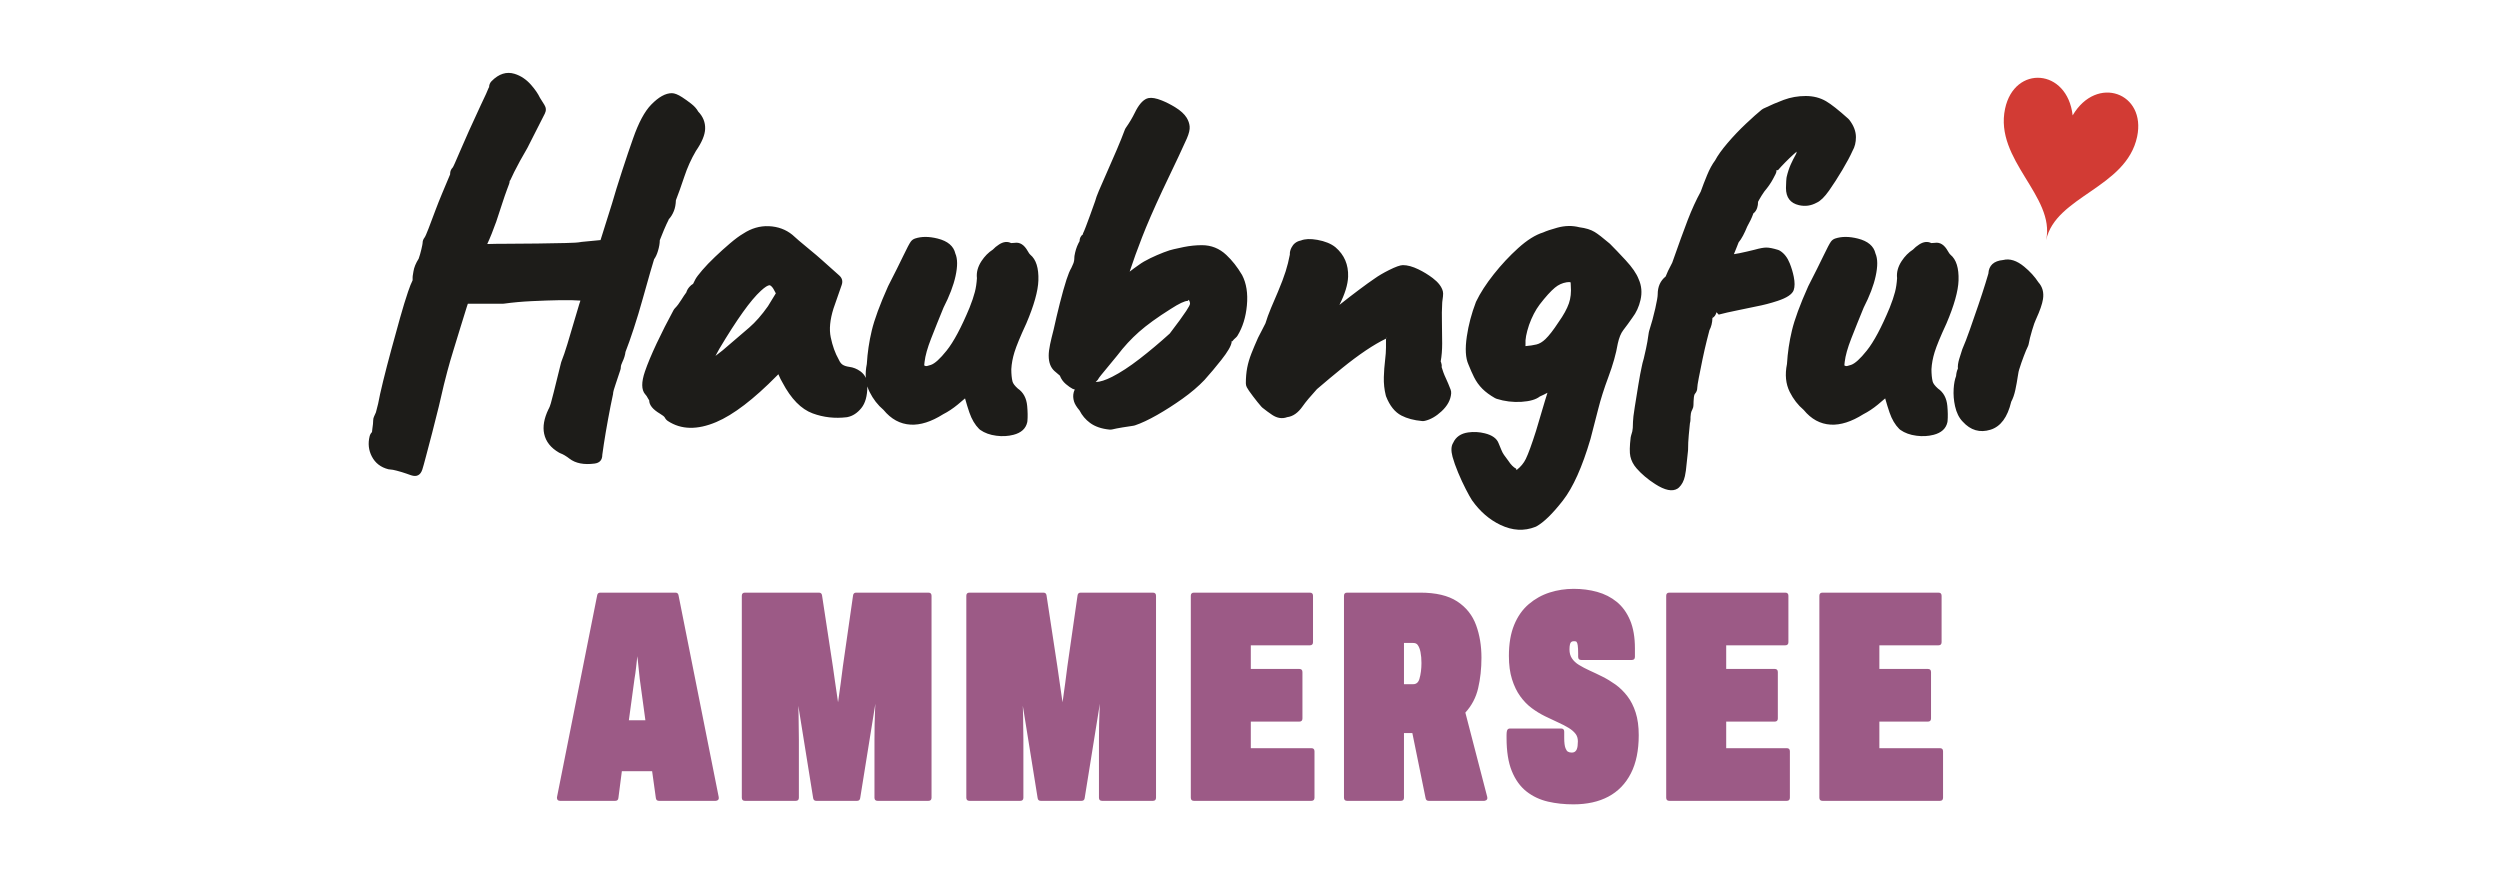
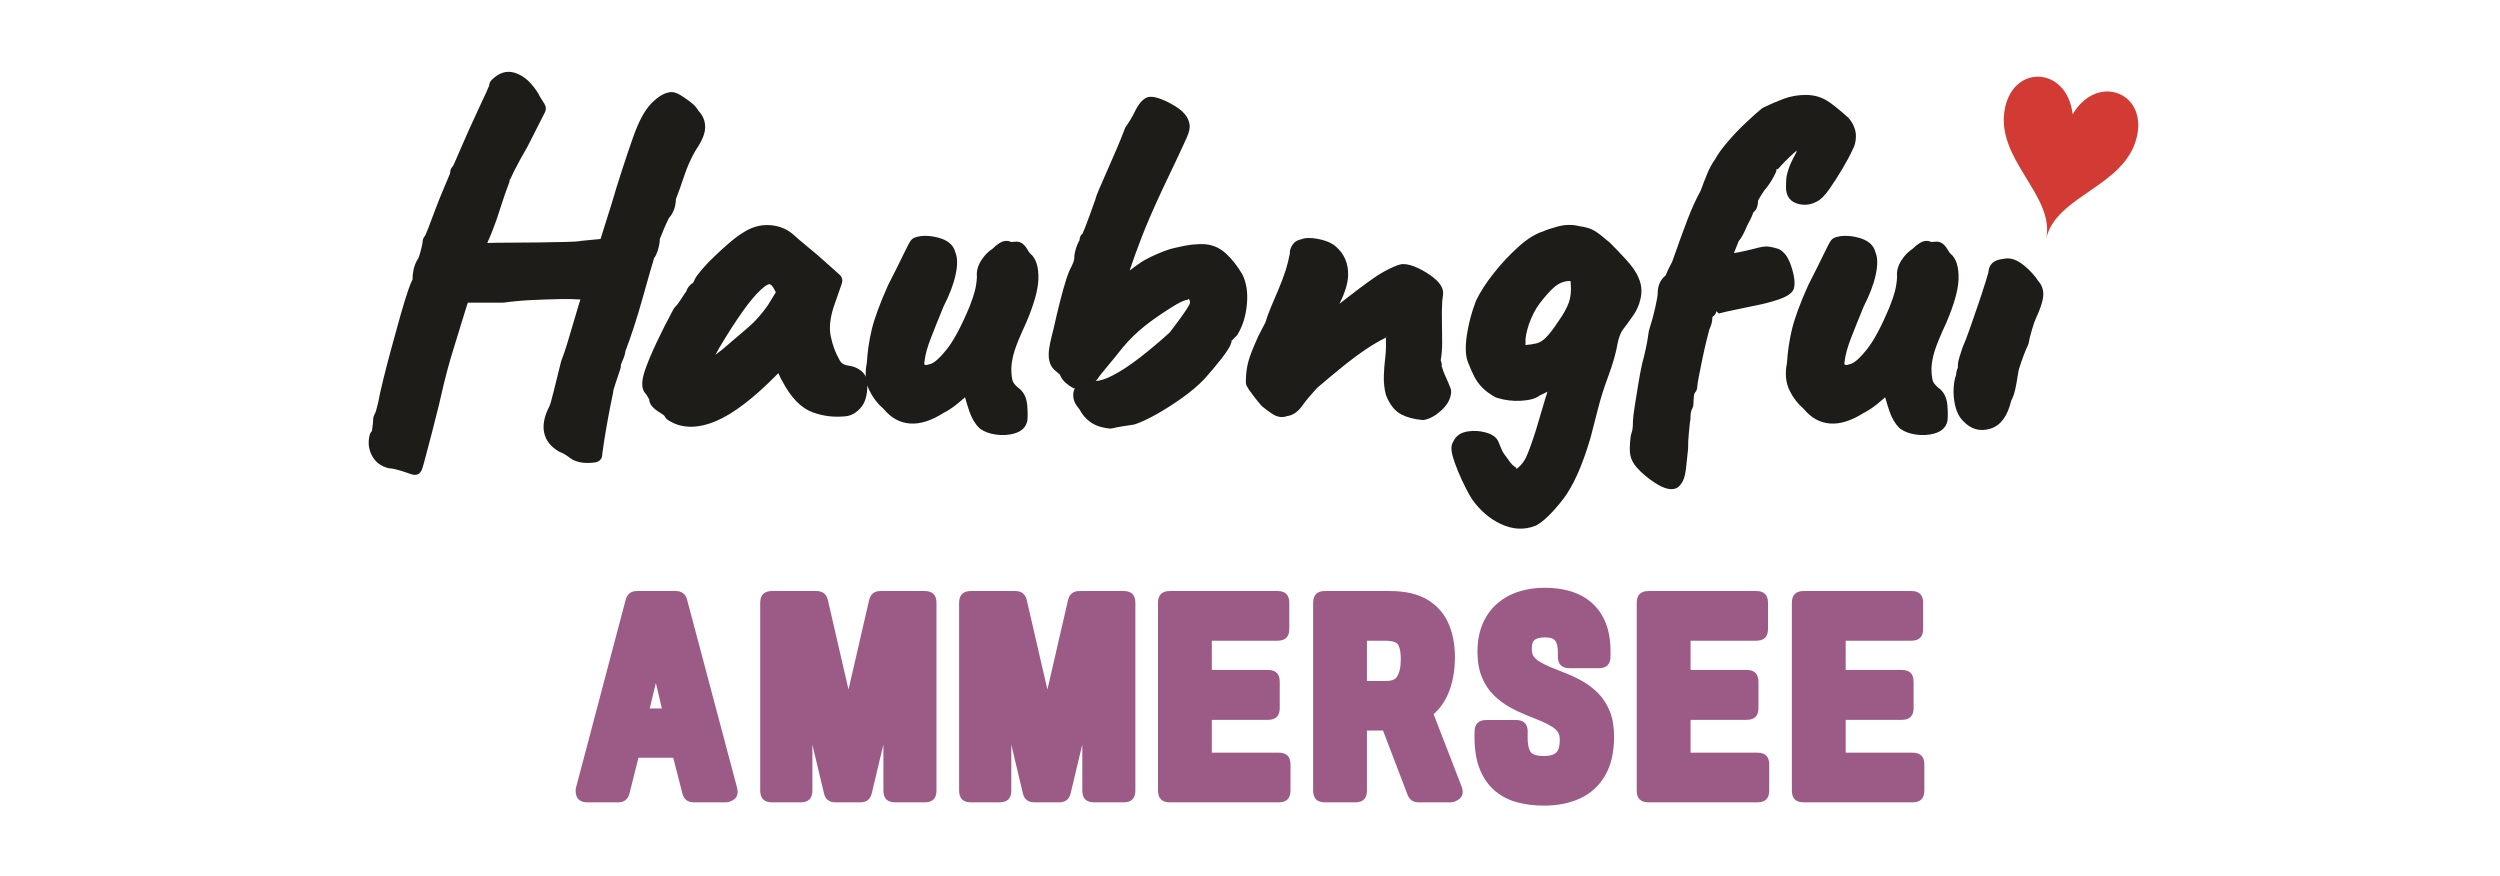
<svg xmlns="http://www.w3.org/2000/svg" width="127.0mm" height="44.45mm" viewBox="0 0 127.0 44.45" role="img" aria-label="Haubngfui · AMMERSEE · Fisherman-Fassung (Stick, embroidery_front)">
-   <path id="schrift" fill="#1d1c19" d="M20.876 24.141 20.635 24.056Q20.411 23.978 20.151 23.91Q19.929 23.852 19.842 23.852Q19.787 23.852 19.733 23.839Q19.15 23.693 18.888 23.187Q18.641 22.71 18.778 22.159Q18.809 22.038 18.897 21.95L18.915 21.789Q18.958 21.51 18.958 21.351Q18.958 21.245 19.006 21.15Q19.083 20.994 19.096 20.95Q19.118 20.874 19.209 20.509Q19.285 20.086 19.466 19.349Q19.648 18.608 19.879 17.758Q20.108 16.912 20.326 16.137Q20.547 15.353 20.732 14.811Q20.858 14.44 20.961 14.237V14.087Q20.961 14.052 20.966 14.017L21.003 13.788Q21.051 13.483 21.27 13.138Q21.347 12.918 21.407 12.659Q21.468 12.395 21.468 12.35Q21.468 12.192 21.566 12.069Q21.619 12.003 21.775 11.597Q21.955 11.13 22.123 10.674Q22.271 10.278 22.456 9.836L22.77 9.087L22.867 8.856V8.827Q22.867 8.64 22.999 8.508Q23.034 8.474 23.374 7.673Q23.751 6.785 24.406 5.379Q24.408 5.373 24.411 5.368Q24.504 5.182 24.694 4.766Q24.784 4.57 24.826 4.456L24.846 4.435Q24.846 4.248 24.978 4.116Q25.532 3.562 26.142 3.751Q26.612 3.897 26.973 4.305Q27.281 4.654 27.43 4.968L27.657 5.33Q27.791 5.546 27.676 5.773L26.794 7.51Q26.788 7.522 26.781 7.534Q26.392 8.197 26.121 8.738Q25.988 9.004 25.924 9.154L25.891 9.189Q25.891 9.27 25.862 9.347L25.754 9.636Q25.649 9.916 25.507 10.353L25.217 11.236Q25.215 11.241 25.214 11.246Q24.975 11.918 24.752 12.397Q25.189 12.383 25.78 12.383Q26.527 12.383 27.306 12.371L28.721 12.346Q29.311 12.335 29.499 12.296Q29.524 12.29 29.549 12.288L30.507 12.196L31.091 10.338Q31.286 9.656 31.601 8.688Q31.917 7.716 32.16 7.034Q32.578 5.833 33.082 5.315Q33.649 4.733 34.129 4.733Q34.334 4.733 34.651 4.938Q34.872 5.081 35.105 5.262Q35.357 5.458 35.469 5.668Q35.839 6.05 35.821 6.55Q35.804 7.015 35.352 7.67Q34.996 8.274 34.761 8.981Q34.523 9.695 34.336 10.171Q34.325 10.49 34.233 10.719Q34.126 10.986 33.964 11.148L33.971 11.156Q33.928 11.235 33.861 11.38Q33.723 11.681 33.607 11.981L33.517 12.205Q33.517 12.44 33.425 12.745Q33.347 13.007 33.228 13.171Q33.172 13.351 33.04 13.803Q32.872 14.379 32.656 15.161Q32.436 15.955 32.191 16.701Q31.962 17.4 31.774 17.879Q31.75 18.112 31.615 18.395Q31.538 18.557 31.538 18.648Q31.538 18.721 31.515 18.791L31.274 19.515Q31.152 19.88 31.152 19.927Q31.152 19.976 31.142 20.023Q31.022 20.571 30.891 21.288Q30.76 22.005 30.676 22.553Q30.597 23.074 30.597 23.102Q30.597 23.497 30.206 23.549Q29.393 23.656 28.931 23.301Q28.673 23.102 28.473 23.029Q28.435 23.015 28.401 22.995Q27.769 22.63 27.643 22.036Q27.527 21.488 27.859 20.795Q27.869 20.772 27.883 20.751Q27.964 20.62 28.128 19.932Q28.31 19.167 28.504 18.415Q28.512 18.387 28.522 18.361Q28.66 18.016 28.823 17.48Q28.991 16.928 29.147 16.388Q29.305 15.841 29.427 15.447Q29.457 15.352 29.486 15.27Q29.068 15.238 28.448 15.249Q27.797 15.261 27.031 15.297Q26.279 15.332 25.599 15.426Q25.568 15.43 25.538 15.43H23.766Q23.742 15.502 23.71 15.6Q23.58 16.006 23.405 16.583L23.042 17.767Q22.857 18.363 22.727 18.853Q22.596 19.344 22.549 19.546Q22.453 19.981 22.295 20.636Q22.137 21.292 21.955 21.985L21.641 23.179Q21.505 23.7 21.452 23.858Q21.309 24.285 20.883 24.143Q20.879 24.142 20.876 24.141ZM33.774 21.215Q33.737 21.14 33.525 21.014Q32.979 20.691 32.979 20.338L32.922 20.247Q32.846 20.101 32.797 20.053Q32.782 20.038 32.769 20.022Q32.487 19.684 32.761 18.877Q32.963 18.286 33.359 17.443Q33.751 16.611 34.216 15.755Q34.247 15.698 34.293 15.652Q34.449 15.496 34.614 15.227Q34.758 14.994 34.864 14.856Q34.907 14.708 35.018 14.579Q35.105 14.477 35.21 14.418L35.319 14.2Q35.392 14.054 35.677 13.722Q35.94 13.415 36.323 13.05Q36.699 12.691 37.08 12.367Q37.473 12.032 37.753 11.87Q38.377 11.46 39.059 11.49Q39.751 11.521 40.252 11.928Q40.27 11.943 40.287 11.959Q40.347 12.019 40.587 12.225Q40.836 12.439 41.158 12.701Q41.492 12.973 41.742 13.198L42.633 13.993Q42.857 14.193 42.758 14.477L42.34 15.677Q42.074 16.526 42.201 17.133Q42.337 17.788 42.604 18.257Q42.614 18.275 42.622 18.293Q42.693 18.448 42.798 18.522Q42.915 18.604 43.145 18.637Q43.443 18.674 43.705 18.861Q43.894 18.996 43.983 19.198Q43.958 18.866 44.034 18.492Q44.086 17.625 44.285 16.794Q44.488 15.945 45.108 14.556Q45.113 14.545 45.118 14.534Q45.622 13.55 45.885 13Q46.17 12.405 46.269 12.273Q46.353 12.16 46.487 12.116Q46.973 11.954 47.631 12.118Q48.402 12.311 48.532 12.881Q48.705 13.276 48.541 14.026Q48.385 14.741 47.931 15.627Q47.598 16.435 47.302 17.195Q47.021 17.913 46.968 18.385Q46.947 18.562 46.949 18.562Q46.984 18.575 47.016 18.593Q47.059 18.616 47.291 18.536Q47.59 18.434 48.087 17.812Q48.627 17.138 49.254 15.628Q49.434 15.178 49.523 14.832Q49.604 14.518 49.628 14.13Q49.577 13.695 49.86 13.262Q50.1 12.896 50.437 12.679Q50.566 12.538 50.754 12.418Q51.079 12.208 51.364 12.348L51.542 12.337Q51.94 12.271 52.211 12.759Q52.288 12.898 52.34 12.94Q52.781 13.301 52.75 14.247Q52.723 15.055 52.135 16.436Q52.132 16.442 52.129 16.448Q51.683 17.411 51.535 17.889Q51.397 18.335 51.374 18.756Q51.375 19.13 51.434 19.376Q51.472 19.53 51.705 19.738Q52.127 20.027 52.181 20.623Q52.221 21.06 52.193 21.389Q52.191 21.419 52.184 21.449Q52.076 21.935 51.484 22.088Q51.074 22.195 50.614 22.135Q50.13 22.073 49.798 21.84Q49.765 21.818 49.738 21.79Q49.423 21.475 49.244 20.954Q49.133 20.632 49.024 20.238Q48.895 20.353 48.652 20.553Q48.285 20.854 47.913 21.043Q47.005 21.615 46.253 21.571Q45.458 21.524 44.883 20.824Q44.448 20.457 44.175 19.911Q44.107 19.775 44.062 19.629Q44.059 20.356 43.757 20.729Q43.45 21.109 43.049 21.189Q43.032 21.193 43.015 21.195Q42.111 21.304 41.286 21.001Q40.405 20.678 39.748 19.43Q39.658 19.287 39.541 19.011Q39.503 19.05 39.466 19.087Q37.692 20.886 36.386 21.44Q34.939 22.052 33.93 21.389Q33.829 21.323 33.774 21.215ZM56.358 21.823Q55.752 21.762 55.375 21.484Q55.032 21.23 54.841 20.853Q54.619 20.592 54.56 20.395Q54.488 20.155 54.542 19.939Q54.563 19.854 54.601 19.79Q54.543 19.778 54.488 19.751Q54.343 19.678 54.145 19.511Q53.938 19.336 53.842 19.083Q53.683 18.956 53.565 18.847Q53.274 18.581 53.274 18.069Q53.274 17.83 53.344 17.495Q53.406 17.197 53.527 16.733Q53.666 16.095 53.839 15.409Q54.015 14.711 54.178 14.204Q54.306 13.807 54.427 13.605L54.519 13.398Q54.577 13.268 54.577 13.074Q54.577 13.037 54.583 13Q54.642 12.644 54.781 12.366L54.842 12.253Q54.842 12.028 55.022 11.893L55.011 11.871Q55.073 11.746 55.161 11.514Q55.351 11.017 55.635 10.213Q55.679 10.032 55.819 9.701Q55.99 9.299 56.233 8.752Q56.473 8.212 56.725 7.624Q56.974 7.043 57.139 6.596Q57.159 6.54 57.193 6.492Q57.462 6.111 57.651 5.722Q57.929 5.149 58.252 5.01Q58.295 4.992 58.341 4.983Q58.593 4.932 59.019 5.103Q59.356 5.238 59.703 5.451Q60.107 5.699 60.283 5.982Q60.412 6.196 60.434 6.417Q60.458 6.654 60.29 7.039Q60.167 7.323 59.874 7.944L59.053 9.671Q58.385 11.103 58.017 12.054Q57.647 13.008 57.421 13.697Q57.405 13.748 57.387 13.799Q57.606 13.628 57.853 13.457Q58.08 13.288 58.439 13.115Q58.782 12.95 59.112 12.823Q59.443 12.696 59.63 12.659Q59.76 12.624 60.139 12.548Q60.605 12.455 61.06 12.455Q61.769 12.455 62.297 12.951Q62.742 13.369 63.088 13.955Q63.094 13.965 63.1 13.975Q63.427 14.6 63.342 15.516Q63.26 16.404 62.868 17.048Q62.827 17.116 62.765 17.166Q62.687 17.228 62.599 17.342L62.572 17.321Q62.572 17.353 62.567 17.385Q62.526 17.674 62.04 18.288Q61.622 18.818 61.202 19.286Q61.198 19.291 61.194 19.296Q60.729 19.786 60.066 20.258Q59.42 20.717 58.785 21.079Q58.131 21.45 57.655 21.609Q57.613 21.623 57.568 21.629Q57.384 21.652 57.031 21.711Q56.687 21.768 56.512 21.812Q56.436 21.831 56.358 21.823ZM77.996 26.765Q77.139 27.102 76.227 26.668Q75.385 26.268 74.786 25.424Q74.782 25.419 74.779 25.414Q74.668 25.248 74.464 24.852Q74.262 24.461 74.074 24.01Q73.882 23.548 73.789 23.206Q73.664 22.741 73.821 22.495Q74.024 22.047 74.583 21.967Q75.008 21.907 75.431 22.013Q75.991 22.153 76.127 22.513Q76.199 22.682 76.271 22.861Q76.324 22.995 76.404 23.11Q76.504 23.254 76.59 23.363Q76.605 23.38 76.617 23.399Q76.816 23.706 77.019 23.808L77.039 23.881Q77.356 23.635 77.511 23.314Q77.702 22.921 78.03 21.89L78.486 20.354Q78.547 20.149 78.611 19.952Q78.429 20.052 78.223 20.142Q77.932 20.372 77.293 20.413Q76.642 20.454 76.03 20.26Q75.985 20.245 75.943 20.222Q75.553 19.999 75.305 19.751Q75.049 19.494 74.883 19.163Q74.744 18.885 74.595 18.512Q74.376 18.028 74.515 17.087Q74.643 16.217 74.974 15.35Q74.981 15.333 74.989 15.316Q75.3 14.668 75.886 13.928Q76.465 13.199 77.12 12.607Q77.802 11.99 78.393 11.808Q78.629 11.699 79.112 11.566Q79.696 11.406 80.234 11.545Q80.719 11.607 81.01 11.785Q81.258 11.936 81.767 12.369Q81.781 12.381 81.794 12.394Q82.114 12.713 82.578 13.214Q83.087 13.763 83.243 14.181Q83.467 14.675 83.338 15.237Q83.221 15.75 82.925 16.138Q82.705 16.457 82.46 16.775Q82.282 17.006 82.183 17.455Q82.055 18.217 81.704 19.156Q81.375 20.037 81.188 20.785L80.801 22.284Q80.799 22.291 80.797 22.299Q80.17 24.432 79.393 25.429Q78.612 26.431 78.049 26.741Q78.023 26.755 77.996 26.765ZM85.224 24.818Q84.83 25.072 84.08 24.589Q83.52 24.229 83.14 23.795Q82.895 23.516 82.822 23.186Q82.757 22.894 82.839 22.215Q82.845 22.163 82.863 22.114Q82.936 21.913 82.945 21.739Q82.956 21.509 82.956 21.424Q82.956 21.243 83.046 20.677L83.227 19.554Q83.325 18.956 83.4 18.628Q83.412 18.554 83.44 18.443Q83.476 18.301 83.503 18.215L83.619 17.704Q83.687 17.409 83.757 16.898Q83.762 16.859 83.774 16.822Q83.961 16.238 84.089 15.666Q84.211 15.123 84.211 14.956Q84.211 14.368 84.615 14.046Q84.661 13.922 84.737 13.761Q84.853 13.519 84.949 13.346Q85.426 11.984 85.737 11.176Q86.054 10.357 86.397 9.735Q86.541 9.328 86.719 8.899Q86.911 8.435 87.127 8.15Q87.324 7.776 87.758 7.268Q88.196 6.754 88.696 6.283Q89.192 5.816 89.495 5.571Q89.535 5.539 89.581 5.517Q90.132 5.251 90.611 5.074Q91.145 4.877 91.732 4.877Q92.312 4.877 92.768 5.144Q93.157 5.372 93.89 6.03Q93.921 6.058 93.947 6.091Q94.281 6.526 94.281 6.968Q94.281 7.366 94.111 7.659Q93.931 8.063 93.59 8.635Q93.244 9.216 92.92 9.677Q92.573 10.171 92.288 10.296Q91.859 10.532 91.389 10.423Q90.727 10.271 90.727 9.551Q90.727 9.363 90.74 9.199L90.752 9.055Q90.755 9.022 90.762 8.991Q90.845 8.634 90.971 8.352Q91.089 8.091 91.196 7.904Q91.2 7.897 91.204 7.891Q91.269 7.784 91.271 7.703Q91.211 7.753 91.105 7.848Q90.911 8.023 90.693 8.244Q90.477 8.462 90.316 8.651L90.251 8.634Q90.251 8.744 90.2 8.842L90.067 9.096Q89.915 9.386 89.628 9.728Q89.479 9.942 89.374 10.131Q89.31 10.246 89.31 10.25Q89.31 10.42 89.263 10.562Q89.201 10.747 89.069 10.842L89.056 10.882Q88.961 11.152 88.759 11.508Q88.659 11.755 88.546 11.969Q88.435 12.178 88.322 12.312L88.229 12.548Q88.158 12.725 88.083 12.912Q88.213 12.894 88.363 12.863Q88.756 12.781 89.13 12.687Q89.523 12.576 89.729 12.576Q89.941 12.576 90.32 12.692Q90.376 12.709 90.426 12.741Q90.744 12.939 90.919 13.377Q91.055 13.717 91.123 14.059Q91.207 14.478 91.121 14.736L91.121 14.736Q91.01 15.053 90.297 15.287Q89.76 15.464 89.221 15.566Q88.779 15.663 88.236 15.771Q87.707 15.877 87.31 15.982L87.197 15.862Q87.145 16.071 86.992 16.152Q86.981 16.511 86.84 16.774Q86.796 16.929 86.705 17.299Q86.596 17.735 86.489 18.246Q86.381 18.761 86.298 19.198Q86.221 19.596 86.221 19.701Q86.221 19.865 86.115 19.991Q86.061 20.054 86.05 20.171Q86.028 20.407 86.028 20.579Q86.028 20.688 85.978 20.785Q85.911 20.914 85.898 20.999Q85.878 21.121 85.878 21.182V21.279Q85.878 21.396 85.847 21.511L85.789 22.107Q85.754 22.482 85.754 22.847Q85.754 22.871 85.751 22.895L85.677 23.589Q85.65 23.929 85.594 24.186Q85.515 24.548 85.293 24.763Q85.261 24.794 85.224 24.818ZM96.481 21.79Q96.166 21.475 95.988 20.954Q95.877 20.632 95.767 20.238Q95.638 20.353 95.396 20.553Q95.029 20.854 94.657 21.043Q93.749 21.615 92.996 21.571Q92.201 21.524 91.627 20.824Q91.192 20.457 90.919 19.911Q90.614 19.301 90.778 18.492Q90.83 17.625 91.029 16.794Q91.231 15.945 91.852 14.556Q91.857 14.545 91.862 14.534Q92.366 13.55 92.629 13Q92.914 12.405 93.013 12.273Q93.097 12.16 93.23 12.116Q93.717 11.954 94.375 12.118Q95.146 12.311 95.275 12.881Q95.448 13.276 95.284 14.026Q95.129 14.741 94.675 15.627Q94.342 16.435 94.045 17.195Q93.765 17.913 93.711 18.385Q93.691 18.562 93.693 18.562Q93.728 18.575 93.76 18.593Q93.802 18.616 94.035 18.536Q94.334 18.434 94.831 17.812Q95.371 17.138 95.998 15.628Q96.178 15.178 96.267 14.832Q96.348 14.518 96.372 14.13Q96.321 13.695 96.604 13.262Q96.843 12.896 97.18 12.679Q97.31 12.538 97.497 12.418Q97.823 12.208 98.108 12.348L98.286 12.337Q98.684 12.271 98.954 12.759Q99.032 12.898 99.084 12.94Q99.525 13.301 99.494 14.247Q99.467 15.055 98.879 16.436Q98.876 16.442 98.873 16.448Q98.427 17.411 98.279 17.889Q98.141 18.335 98.118 18.756Q98.119 19.13 98.178 19.376Q98.215 19.53 98.449 19.738Q98.871 20.027 98.925 20.623Q98.965 21.06 98.937 21.389Q98.935 21.419 98.928 21.449Q98.82 21.935 98.228 22.088Q97.818 22.195 97.357 22.135Q96.873 22.073 96.541 21.84Q96.509 21.818 96.481 21.79ZM72.241 21.389Q71.622 21.333 71.194 21.111Q70.693 20.852 70.414 20.14Q70.404 20.113 70.397 20.085Q70.285 19.639 70.299 19.154Q70.312 18.711 70.363 18.293Q70.408 17.921 70.408 17.659V17.204Q69.938 17.43 69.383 17.803Q68.809 18.19 68.185 18.696Q67.56 19.203 66.9 19.769Q66.403 20.312 66.171 20.644Q65.825 21.138 65.39 21.191Q65.01 21.332 64.623 21.074Q64.39 20.918 64.133 20.713Q64.102 20.688 64.076 20.658Q63.896 20.453 63.658 20.139Q63.403 19.804 63.336 19.67Q63.289 19.575 63.289 19.469Q63.289 19.04 63.357 18.684Q63.425 18.329 63.573 17.953Q63.709 17.606 63.907 17.162Q63.916 17.142 63.927 17.122Q64.014 16.969 64.091 16.805Q64.173 16.629 64.286 16.423Q64.388 16.079 64.566 15.652Q64.748 15.214 64.919 14.824Q65.174 14.221 65.312 13.783Q65.438 13.387 65.525 12.931Q65.513 12.766 65.605 12.583Q65.745 12.301 66.043 12.227Q66.062 12.222 66.081 12.219Q66.393 12.09 66.919 12.184Q67.502 12.289 67.833 12.554Q67.839 12.558 67.844 12.563Q68.515 13.139 68.484 14.055Q68.463 14.659 68.042 15.49Q68.089 15.453 68.14 15.412Q68.556 15.082 69.043 14.717Q69.53 14.352 69.828 14.152Q70.122 13.94 70.56 13.721Q71.065 13.468 71.268 13.468Q71.612 13.468 72.055 13.682Q72.445 13.871 72.783 14.127Q73.21 14.452 73.297 14.799Q73.311 14.852 73.311 14.908Q73.311 15.039 73.281 15.23Q73.262 15.353 73.262 15.439Q73.262 15.453 73.261 15.467Q73.238 15.834 73.25 16.358Q73.262 16.906 73.262 17.454Q73.262 17.945 73.188 18.361Q73.202 18.396 73.215 18.434Q73.254 18.55 73.237 18.653Q73.275 18.78 73.32 18.907Q73.373 19.056 73.461 19.241Q73.564 19.461 73.691 19.79Q73.727 19.885 73.719 19.986Q73.682 20.476 73.227 20.897Q72.813 21.28 72.383 21.379Q72.312 21.396 72.241 21.389ZM102.17 20.408Q101.89 21.589 101.12 21.829Q100.306 22.082 99.706 21.419Q99.427 21.134 99.316 20.634Q99.218 20.192 99.246 19.748Q99.271 19.358 99.369 19.103Q99.384 18.886 99.462 18.724Q99.441 18.525 99.53 18.229Q99.604 17.981 99.679 17.758Q99.685 17.739 99.693 17.72Q99.856 17.349 100.067 16.749Q100.284 16.136 100.5 15.499Q100.715 14.866 100.858 14.402Q100.974 14.026 101.009 13.901Q101.044 13.275 101.762 13.208Q102.262 13.08 102.829 13.547Q103.275 13.915 103.551 14.34Q103.862 14.685 103.784 15.194Q103.726 15.569 103.435 16.205Q103.431 16.212 103.428 16.219Q103.349 16.377 103.228 16.786Q103.103 17.205 103.059 17.467Q103.048 17.534 103.018 17.595Q102.931 17.767 102.807 18.096Q102.679 18.432 102.587 18.732Q102.581 18.75 102.575 18.767Q102.546 18.839 102.505 19.112Q102.455 19.452 102.38 19.804Q102.303 20.164 102.17 20.408ZM55.838 19.181Q55.781 19.3 55.661 19.407Q55.988 19.401 56.5 19.14Q57.126 18.822 57.889 18.232Q58.656 17.639 59.424 16.943Q60.022 16.16 60.261 15.795Q60.449 15.51 60.454 15.424Q60.458 15.35 60.401 15.247Q60.396 15.239 60.392 15.23L60.336 15.285Q60.107 15.285 59.47 15.696Q58.459 16.331 57.859 16.862Q57.265 17.387 56.761 18.052Q56.757 18.056 56.754 18.061Q56.557 18.307 56.322 18.586Q56.095 18.854 55.945 19.044L55.838 19.181ZM77.493 17.583Q77.812 17.557 78.052 17.499Q78.283 17.443 78.509 17.226Q78.786 16.96 79.168 16.375Q79.173 16.368 79.178 16.361Q79.552 15.834 79.7 15.411Q79.837 15.018 79.796 14.509L79.789 14.348Q79.738 14.316 79.589 14.339Q79.255 14.392 78.989 14.614Q78.665 14.884 78.213 15.472Q77.895 15.896 77.676 16.507Q77.467 17.134 77.496 17.477L77.493 17.583ZM39.412 14.901Q39.277 14.623 39.19 14.547Q39.124 14.489 39.1 14.489Q38.961 14.489 38.656 14.769Q38.256 15.135 37.741 15.857Q37.208 16.602 36.542 17.72Q36.435 17.903 36.346 18.08Q36.515 17.954 36.713 17.795L38.059 16.642Q38.542 16.224 39.013 15.554L39.412 14.901ZM70.423 17.196 70.435 17.134 70.413 17.173 70.423 17.196ZM86.993 16.11Q87.002 16.098 87.009 16.085L86.993 16.09Q86.993 16.1 86.993 16.11ZM70.415 17.2H70.423L70.423 17.197Q70.419 17.199 70.415 17.2Z" />
-   <g id="herz" transform="translate(104.855,7.912) rotate(12) scale(0.38096) translate(0,8.500)">
+   <path id="schrift" fill="#1d1c19" d="M20.876 24.086 20.635 24.001Q20.411 23.923 20.151 23.855Q19.929 23.797 19.842 23.797Q19.787 23.797 19.733 23.784Q19.15 23.638 18.888 23.132Q18.641 22.655 18.778 22.104Q18.809 21.983 18.897 21.895L18.915 21.735Q18.958 21.455 18.958 21.296Q18.958 21.19 19.006 21.095Q19.083 20.939 19.096 20.895Q19.118 20.819 19.209 20.454Q19.285 20.031 19.466 19.294Q19.648 18.553 19.879 17.703Q20.108 16.857 20.326 16.082Q20.547 15.298 20.732 14.756Q20.858 14.385 20.961 14.182V14.032Q20.961 13.997 20.966 13.962L21.003 13.733Q21.051 13.428 21.27 13.083Q21.347 12.863 21.407 12.604Q21.468 12.34 21.468 12.295Q21.468 12.137 21.566 12.014Q21.619 11.948 21.775 11.542Q21.955 11.075 22.123 10.619Q22.271 10.223 22.456 9.781L22.77 9.032L22.867 8.801V8.772Q22.867 8.585 22.999 8.453Q23.034 8.419 23.374 7.618Q23.751 6.731 24.406 5.324Q24.408 5.318 24.411 5.313Q24.504 5.127 24.694 4.711Q24.784 4.515 24.826 4.401L24.846 4.38Q24.846 4.193 24.978 4.061Q25.532 3.507 26.142 3.696Q26.612 3.842 26.973 4.25Q27.281 4.599 27.43 4.913L27.657 5.275Q27.791 5.491 27.676 5.718L26.794 7.455Q26.788 7.467 26.781 7.479Q26.392 8.142 26.121 8.683Q25.988 8.949 25.924 9.099L25.891 9.134Q25.891 9.215 25.862 9.292L25.754 9.581Q25.649 9.861 25.507 10.298L25.217 11.181Q25.215 11.186 25.214 11.191Q24.975 11.863 24.752 12.342Q25.189 12.328 25.78 12.328Q26.527 12.328 27.306 12.316L28.721 12.291Q29.311 12.28 29.499 12.241Q29.524 12.236 29.549 12.233L30.507 12.141L31.091 10.283Q31.286 9.601 31.601 8.633Q31.917 7.661 32.16 6.979Q32.578 5.778 33.082 5.26Q33.649 4.678 34.129 4.678Q34.334 4.678 34.651 4.883Q34.872 5.026 35.105 5.207Q35.357 5.403 35.469 5.613Q35.839 5.995 35.821 6.495Q35.804 6.96 35.352 7.615Q34.996 8.219 34.761 8.926Q34.523 9.64 34.336 10.116Q34.325 10.435 34.233 10.664Q34.126 10.931 33.964 11.093L33.971 11.101Q33.928 11.18 33.861 11.325Q33.723 11.626 33.607 11.926L33.517 12.15Q33.517 12.385 33.425 12.69Q33.347 12.952 33.228 13.116Q33.172 13.296 33.04 13.748Q32.872 14.324 32.656 15.106Q32.436 15.9 32.191 16.646Q31.962 17.345 31.774 17.824Q31.75 18.057 31.615 18.34Q31.538 18.502 31.538 18.593Q31.538 18.666 31.515 18.736L31.274 19.46Q31.152 19.825 31.152 19.872Q31.152 19.921 31.142 19.968Q31.022 20.516 30.891 21.233Q30.76 21.95 30.676 22.498Q30.597 23.019 30.597 23.047Q30.597 23.442 30.206 23.494Q29.393 23.601 28.931 23.246Q28.673 23.047 28.473 22.974Q28.435 22.96 28.401 22.941Q27.769 22.575 27.643 21.981Q27.527 21.433 27.859 20.74Q27.869 20.717 27.883 20.696Q27.964 20.565 28.128 19.877Q28.31 19.112 28.504 18.36Q28.512 18.332 28.522 18.306Q28.66 17.961 28.823 17.425Q28.991 16.873 29.147 16.333Q29.305 15.786 29.427 15.392Q29.457 15.297 29.486 15.215Q29.068 15.183 28.448 15.194Q27.797 15.206 27.031 15.242Q26.279 15.277 25.599 15.371Q25.568 15.375 25.538 15.375H23.766Q23.742 15.447 23.71 15.545Q23.58 15.951 23.405 16.528L23.042 17.712Q22.857 18.308 22.727 18.798Q22.596 19.289 22.549 19.491Q22.453 19.926 22.295 20.581Q22.137 21.237 21.955 21.93L21.641 23.124Q21.505 23.645 21.452 23.803Q21.309 24.23 20.883 24.088Q20.879 24.087 20.876 24.086ZM33.774 21.16Q33.737 21.085 33.525 20.959Q32.979 20.636 32.979 20.283L32.922 20.192Q32.846 20.046 32.797 19.998Q32.782 19.983 32.769 19.967Q32.487 19.629 32.761 18.822Q32.963 18.232 33.359 17.388Q33.751 16.556 34.216 15.7Q34.247 15.643 34.293 15.597Q34.449 15.441 34.614 15.172Q34.758 14.939 34.864 14.801Q34.907 14.653 35.018 14.524Q35.105 14.422 35.21 14.363L35.319 14.145Q35.392 13.999 35.677 13.667Q35.94 13.36 36.323 12.995Q36.699 12.636 37.08 12.312Q37.473 11.977 37.753 11.815Q38.377 11.405 39.059 11.435Q39.751 11.466 40.252 11.873Q40.27 11.888 40.287 11.904Q40.347 11.965 40.587 12.17Q40.836 12.384 41.158 12.646Q41.492 12.918 41.742 13.143L42.633 13.938Q42.857 14.138 42.758 14.422L42.34 15.622Q42.074 16.471 42.201 17.078Q42.337 17.733 42.604 18.202Q42.614 18.22 42.622 18.238Q42.693 18.393 42.798 18.467Q42.915 18.549 43.145 18.582Q43.443 18.62 43.705 18.806Q43.894 18.941 43.983 19.143Q43.958 18.811 44.034 18.437Q44.086 17.57 44.285 16.739Q44.488 15.89 45.108 14.501Q45.113 14.49 45.118 14.479Q45.622 13.495 45.885 12.945Q46.17 12.35 46.269 12.218Q46.353 12.106 46.487 12.061Q46.973 11.899 47.631 12.064Q48.402 12.256 48.532 12.826Q48.705 13.221 48.541 13.972Q48.385 14.686 47.931 15.573Q47.598 16.38 47.302 17.14Q47.021 17.858 46.968 18.331Q46.947 18.507 46.949 18.507Q46.984 18.52 47.016 18.538Q47.059 18.561 47.291 18.481Q47.59 18.379 48.087 17.757Q48.627 17.083 49.254 15.573Q49.434 15.123 49.523 14.777Q49.604 14.463 49.628 14.075Q49.577 13.64 49.86 13.207Q50.1 12.841 50.437 12.624Q50.566 12.483 50.754 12.363Q51.079 12.153 51.364 12.293L51.542 12.282Q51.94 12.216 52.211 12.704Q52.288 12.844 52.34 12.885Q52.781 13.246 52.75 14.192Q52.723 15 52.135 16.381Q52.132 16.387 52.129 16.394Q51.683 17.356 51.535 17.834Q51.397 18.28 51.374 18.701Q51.375 19.075 51.434 19.321Q51.472 19.475 51.705 19.683Q52.127 19.972 52.181 20.568Q52.221 21.005 52.193 21.334Q52.191 21.364 52.184 21.394Q52.076 21.88 51.484 22.033Q51.074 22.14 50.614 22.08Q50.13 22.018 49.798 21.786Q49.765 21.763 49.738 21.735Q49.423 21.42 49.244 20.899Q49.133 20.577 49.024 20.183Q48.895 20.298 48.652 20.498Q48.285 20.799 47.913 20.988Q47.005 21.56 46.253 21.516Q45.458 21.469 44.883 20.769Q44.448 20.402 44.175 19.856Q44.107 19.72 44.062 19.574Q44.059 20.301 43.757 20.674Q43.45 21.054 43.049 21.134Q43.032 21.138 43.015 21.14Q42.111 21.249 41.286 20.946Q40.405 20.623 39.748 19.375Q39.658 19.232 39.541 18.956Q39.503 18.995 39.466 19.032Q37.692 20.831 36.386 21.385Q34.939 21.997 33.93 21.335Q33.829 21.268 33.774 21.16ZM56.358 21.768Q55.752 21.708 55.375 21.429Q55.032 21.176 54.841 20.798Q54.619 20.537 54.56 20.34Q54.488 20.1 54.542 19.884Q54.563 19.799 54.601 19.735Q54.543 19.723 54.488 19.696Q54.343 19.623 54.145 19.456Q53.938 19.281 53.842 19.029Q53.683 18.901 53.565 18.792Q53.274 18.526 53.274 18.014Q53.274 17.775 53.344 17.44Q53.406 17.142 53.527 16.678Q53.666 16.041 53.839 15.355Q54.015 14.657 54.178 14.149Q54.306 13.752 54.427 13.55L54.519 13.343Q54.577 13.213 54.577 13.019Q54.577 12.982 54.583 12.945Q54.642 12.589 54.781 12.311L54.842 12.198Q54.842 11.973 55.022 11.838L55.011 11.816Q55.073 11.691 55.161 11.459Q55.351 10.962 55.635 10.158Q55.679 9.977 55.819 9.646Q55.99 9.244 56.233 8.698Q56.473 8.157 56.725 7.569Q56.974 6.988 57.139 6.541Q57.159 6.485 57.193 6.437Q57.462 6.056 57.651 5.667Q57.929 5.094 58.252 4.955Q58.295 4.937 58.341 4.928Q58.593 4.877 59.019 5.048Q59.356 5.183 59.703 5.396Q60.107 5.644 60.283 5.927Q60.412 6.141 60.434 6.362Q60.458 6.599 60.29 6.984Q60.167 7.268 59.874 7.889L59.053 9.616Q58.385 11.048 58.017 11.999Q57.647 12.953 57.421 13.642Q57.405 13.693 57.387 13.744Q57.606 13.573 57.853 13.402Q58.08 13.233 58.439 13.06Q58.782 12.895 59.112 12.768Q59.443 12.641 59.63 12.604Q59.76 12.569 60.139 12.493Q60.605 12.4 61.06 12.4Q61.769 12.4 62.297 12.896Q62.742 13.314 63.088 13.9Q63.094 13.91 63.1 13.92Q63.427 14.545 63.342 15.461Q63.26 16.349 62.868 16.993Q62.827 17.061 62.765 17.111Q62.687 17.173 62.599 17.287L62.572 17.266Q62.572 17.298 62.567 17.33Q62.526 17.619 62.04 18.233Q61.622 18.763 61.202 19.231Q61.198 19.236 61.194 19.241Q60.729 19.731 60.066 20.203Q59.42 20.663 58.785 21.024Q58.131 21.395 57.655 21.554Q57.613 21.568 57.568 21.574Q57.384 21.597 57.031 21.656Q56.687 21.713 56.512 21.757Q56.436 21.776 56.358 21.768ZM77.996 26.71Q77.139 27.047 76.227 26.613Q75.385 26.213 74.786 25.369Q74.782 25.364 74.779 25.359Q74.668 25.193 74.464 24.797Q74.262 24.406 74.074 23.955Q73.882 23.493 73.789 23.151Q73.664 22.686 73.821 22.44Q74.024 21.992 74.583 21.913Q75.008 21.852 75.431 21.958Q75.991 22.098 76.127 22.458Q76.199 22.627 76.271 22.806Q76.324 22.94 76.404 23.055Q76.504 23.199 76.59 23.308Q76.605 23.325 76.617 23.344Q76.816 23.651 77.019 23.753L77.039 23.826Q77.356 23.58 77.511 23.259Q77.702 22.866 78.03 21.835L78.486 20.299Q78.547 20.094 78.611 19.897Q78.429 19.997 78.223 20.087Q77.932 20.317 77.293 20.358Q76.642 20.399 76.03 20.205Q75.985 20.19 75.943 20.167Q75.553 19.944 75.305 19.696Q75.049 19.439 74.883 19.108Q74.744 18.83 74.595 18.457Q74.376 17.973 74.515 17.032Q74.643 16.162 74.974 15.296Q74.981 15.278 74.989 15.262Q75.3 14.613 75.886 13.873Q76.465 13.144 77.12 12.552Q77.802 11.935 78.393 11.753Q78.629 11.644 79.112 11.511Q79.696 11.351 80.234 11.49Q80.719 11.552 81.01 11.73Q81.258 11.881 81.767 12.314Q81.781 12.326 81.794 12.339Q82.114 12.658 82.578 13.159Q83.087 13.708 83.243 14.126Q83.467 14.62 83.338 15.182Q83.221 15.695 82.925 16.083Q82.705 16.402 82.46 16.72Q82.282 16.951 82.183 17.4Q82.055 18.162 81.704 19.101Q81.375 19.982 81.188 20.73L80.801 22.229Q80.799 22.236 80.797 22.244Q80.17 24.377 79.393 25.374Q78.612 26.376 78.049 26.686Q78.023 26.7 77.996 26.71ZM85.224 24.763Q84.83 25.017 84.08 24.534Q83.52 24.174 83.14 23.74Q82.895 23.461 82.822 23.131Q82.757 22.839 82.839 22.16Q82.845 22.108 82.863 22.059Q82.936 21.858 82.945 21.684Q82.956 21.454 82.956 21.369Q82.956 21.188 83.046 20.622L83.227 19.499Q83.325 18.901 83.4 18.573Q83.412 18.499 83.44 18.388Q83.476 18.246 83.503 18.16L83.619 17.649Q83.687 17.354 83.757 16.843Q83.762 16.804 83.774 16.767Q83.961 16.183 84.089 15.611Q84.211 15.068 84.211 14.901Q84.211 14.313 84.615 13.991Q84.661 13.867 84.737 13.706Q84.853 13.464 84.949 13.291Q85.426 11.929 85.737 11.121Q86.054 10.302 86.397 9.68Q86.541 9.273 86.719 8.844Q86.911 8.38 87.127 8.095Q87.324 7.721 87.758 7.213Q88.196 6.699 88.696 6.228Q89.192 5.761 89.495 5.517Q89.535 5.484 89.581 5.462Q90.132 5.196 90.611 5.019Q91.145 4.823 91.732 4.823Q92.312 4.823 92.768 5.089Q93.157 5.317 93.89 5.975Q93.921 6.003 93.947 6.036Q94.281 6.471 94.281 6.913Q94.281 7.311 94.111 7.604Q93.931 8.008 93.59 8.58Q93.244 9.161 92.92 9.622Q92.573 10.116 92.288 10.241Q91.859 10.477 91.389 10.368Q90.727 10.216 90.727 9.496Q90.727 9.308 90.74 9.145L90.752 9Q90.755 8.967 90.762 8.936Q90.845 8.579 90.971 8.297Q91.089 8.036 91.196 7.849Q91.2 7.842 91.204 7.836Q91.269 7.73 91.271 7.648Q91.211 7.698 91.105 7.793Q90.911 7.969 90.693 8.189Q90.477 8.407 90.316 8.596L90.251 8.579Q90.251 8.689 90.2 8.787L90.067 9.041Q89.915 9.331 89.628 9.673Q89.479 9.887 89.374 10.076Q89.31 10.191 89.31 10.195Q89.31 10.365 89.263 10.507Q89.201 10.692 89.069 10.787L89.056 10.827Q88.961 11.097 88.759 11.453Q88.659 11.701 88.546 11.914Q88.435 12.123 88.322 12.257L88.229 12.493Q88.158 12.67 88.083 12.857Q88.213 12.839 88.363 12.808Q88.756 12.726 89.13 12.632Q89.523 12.521 89.729 12.521Q89.941 12.521 90.32 12.637Q90.376 12.654 90.426 12.686Q90.744 12.884 90.919 13.322Q91.055 13.662 91.123 14.005Q91.207 14.423 91.121 14.682L91.121 14.681Q91.01 14.998 90.297 15.232Q89.76 15.409 89.221 15.511Q88.779 15.608 88.236 15.717Q87.707 15.822 87.31 15.927L87.197 15.807Q87.145 16.016 86.992 16.097Q86.981 16.456 86.84 16.719Q86.796 16.875 86.705 17.244Q86.596 17.68 86.489 18.191Q86.381 18.706 86.298 19.143Q86.221 19.541 86.221 19.646Q86.221 19.81 86.115 19.936Q86.061 20 86.05 20.116Q86.028 20.352 86.028 20.524Q86.028 20.633 85.978 20.731Q85.911 20.859 85.898 20.945Q85.878 21.066 85.878 21.127V21.224Q85.878 21.341 85.847 21.456L85.789 22.052Q85.754 22.427 85.754 22.792Q85.754 22.816 85.751 22.84L85.677 23.534Q85.65 23.874 85.594 24.131Q85.515 24.493 85.293 24.708Q85.261 24.739 85.224 24.763ZM96.481 21.735Q96.166 21.42 95.988 20.899Q95.877 20.577 95.767 20.183Q95.638 20.298 95.396 20.498Q95.029 20.799 94.657 20.988Q93.749 21.56 92.996 21.516Q92.201 21.469 91.627 20.769Q91.192 20.402 90.919 19.856Q90.614 19.246 90.778 18.437Q90.83 17.57 91.029 16.739Q91.231 15.89 91.852 14.501Q91.857 14.49 91.862 14.479Q92.366 13.495 92.629 12.945Q92.914 12.35 93.013 12.218Q93.097 12.106 93.23 12.061Q93.717 11.899 94.375 12.064Q95.146 12.256 95.275 12.826Q95.448 13.221 95.284 13.972Q95.129 14.686 94.675 15.572Q94.342 16.38 94.045 17.14Q93.765 17.858 93.711 18.331Q93.691 18.507 93.693 18.507Q93.728 18.52 93.76 18.538Q93.802 18.561 94.035 18.481Q94.334 18.379 94.831 17.757Q95.371 17.083 95.998 15.573Q96.178 15.123 96.267 14.777Q96.348 14.463 96.372 14.075Q96.321 13.64 96.604 13.207Q96.843 12.841 97.18 12.624Q97.31 12.483 97.497 12.363Q97.823 12.153 98.108 12.293L98.286 12.282Q98.684 12.216 98.954 12.704Q99.032 12.844 99.084 12.885Q99.525 13.246 99.494 14.192Q99.467 15 98.879 16.381Q98.876 16.387 98.873 16.394Q98.427 17.356 98.279 17.834Q98.141 18.28 98.118 18.701Q98.119 19.075 98.178 19.321Q98.215 19.475 98.449 19.683Q98.871 19.972 98.925 20.568Q98.965 21.005 98.937 21.334Q98.935 21.364 98.928 21.394Q98.82 21.88 98.228 22.033Q97.818 22.14 97.357 22.08Q96.873 22.018 96.541 21.786Q96.509 21.763 96.481 21.735ZM72.241 21.334Q71.622 21.278 71.194 21.056Q70.693 20.798 70.414 20.085Q70.404 20.058 70.397 20.03Q70.285 19.584 70.299 19.099Q70.312 18.656 70.363 18.238Q70.408 17.866 70.408 17.604V17.149Q69.938 17.375 69.383 17.748Q68.809 18.135 68.185 18.641Q67.56 19.148 66.9 19.714Q66.403 20.257 66.171 20.589Q65.825 21.083 65.39 21.136Q65.01 21.277 64.623 21.019Q64.39 20.863 64.133 20.658Q64.102 20.633 64.076 20.603Q63.896 20.398 63.658 20.084Q63.403 19.749 63.336 19.615Q63.289 19.52 63.289 19.414Q63.289 18.985 63.357 18.629Q63.425 18.275 63.573 17.898Q63.709 17.551 63.907 17.108Q63.916 17.087 63.927 17.067Q64.014 16.914 64.091 16.75Q64.173 16.574 64.286 16.368Q64.388 16.024 64.566 15.597Q64.748 15.159 64.919 14.769Q65.174 14.166 65.312 13.728Q65.438 13.332 65.525 12.876Q65.513 12.711 65.605 12.528Q65.745 12.246 66.043 12.172Q66.062 12.167 66.081 12.164Q66.393 12.035 66.919 12.13Q67.502 12.234 67.833 12.499Q67.839 12.503 67.844 12.508Q68.515 13.084 68.484 14Q68.463 14.604 68.042 15.436Q68.089 15.398 68.14 15.357Q68.556 15.028 69.043 14.662Q69.53 14.297 69.828 14.097Q70.122 13.885 70.56 13.666Q71.065 13.414 71.268 13.414Q71.612 13.414 72.055 13.627Q72.445 13.816 72.783 14.072Q73.21 14.397 73.297 14.744Q73.311 14.798 73.311 14.853Q73.311 14.984 73.281 15.175Q73.262 15.298 73.262 15.384Q73.262 15.398 73.261 15.412Q73.238 15.779 73.25 16.303Q73.262 16.851 73.262 17.399Q73.262 17.89 73.188 18.306Q73.202 18.341 73.215 18.379Q73.254 18.495 73.237 18.598Q73.275 18.725 73.32 18.852Q73.373 19.001 73.461 19.186Q73.564 19.406 73.691 19.735Q73.727 19.83 73.719 19.931Q73.682 20.421 73.227 20.842Q72.813 21.225 72.383 21.324Q72.312 21.341 72.241 21.334ZM102.17 20.353Q101.89 21.535 101.12 21.774Q100.306 22.027 99.706 21.364Q99.427 21.079 99.316 20.579Q99.218 20.137 99.246 19.693Q99.271 19.303 99.369 19.048Q99.384 18.832 99.462 18.669Q99.441 18.47 99.53 18.175Q99.604 17.926 99.679 17.703Q99.685 17.684 99.693 17.665Q99.856 17.294 100.067 16.694Q100.284 16.081 100.5 15.444Q100.715 14.811 100.858 14.347Q100.974 13.971 101.009 13.846Q101.044 13.22 101.762 13.153Q102.262 13.025 102.829 13.492Q103.275 13.86 103.551 14.285Q103.862 14.63 103.784 15.139Q103.726 15.514 103.435 16.151Q103.431 16.157 103.428 16.164Q103.349 16.322 103.228 16.731Q103.103 17.15 103.059 17.413Q103.048 17.479 103.018 17.54Q102.931 17.712 102.807 18.041Q102.679 18.378 102.587 18.677Q102.581 18.695 102.575 18.712Q102.546 18.784 102.505 19.058Q102.455 19.398 102.38 19.75Q102.303 20.109 102.17 20.353ZM55.838 19.126Q55.781 19.245 55.661 19.352Q55.988 19.346 56.5 19.085Q57.126 18.767 57.889 18.177Q58.656 17.584 59.424 16.888Q60.022 16.105 60.261 15.74Q60.449 15.455 60.454 15.369Q60.458 15.295 60.401 15.192Q60.396 15.184 60.392 15.175L60.336 15.231Q60.107 15.231 59.47 15.641Q58.459 16.276 57.859 16.807Q57.265 17.332 56.761 17.997Q56.757 18.001 56.754 18.006Q56.557 18.252 56.322 18.531Q56.095 18.799 55.945 18.99L55.838 19.126ZM77.493 17.528Q77.812 17.502 78.052 17.444Q78.283 17.388 78.509 17.171Q78.786 16.905 79.168 16.32Q79.173 16.313 79.178 16.306Q79.552 15.779 79.7 15.356Q79.837 14.963 79.796 14.454L79.789 14.293Q79.738 14.261 79.589 14.284Q79.255 14.337 78.989 14.559Q78.665 14.829 78.213 15.417Q77.895 15.841 77.676 16.452Q77.467 17.08 77.496 17.422L77.493 17.528ZM39.412 14.846Q39.277 14.568 39.19 14.492Q39.124 14.434 39.1 14.434Q38.961 14.434 38.656 14.714Q38.256 15.08 37.741 15.802Q37.208 16.547 36.542 17.665Q36.435 17.848 36.346 18.025Q36.515 17.899 36.713 17.74L38.059 16.587Q38.542 16.169 39.013 15.499L39.412 14.846ZM70.423 17.141 70.435 17.079 70.413 17.118 70.423 17.141ZM86.993 16.055Q87.002 16.043 87.009 16.03L86.993 16.035Q86.993 16.045 86.993 16.055ZM70.415 17.145H70.423L70.423 17.142Q70.419 17.144 70.415 17.145Z" />
+   <g id="herz" transform="translate(104.855,7.857) rotate(12) scale(0.38096) translate(0,8.500)">
    <path fill="#d23b34" d="M0,3 C0,-3 -9,-6 -9,-13 C-9,-19 -2,-20 0,-14 C2,-20 9,-19 9,-13 C9,-6 0,-3 0,3 Z" />
  </g>
-   <path id="seename" fill="#9c5a86" d="M49.089 40.523V30.266Q49.089 30.106 49.249 30.106H53.005Q53.143 30.106 53.163 30.242L53.715 33.865Q53.76 34.164 53.82 34.597Q53.879 35.029 53.946 35.467Q53.962 35.573 53.977 35.674Q53.986 35.613 53.995 35.551L54.114 34.694Q54.173 34.256 54.218 33.885Q54.218 33.883 54.218 33.881L54.74 30.244Q54.76 30.106 54.898 30.106H58.566Q58.726 30.106 58.726 30.266V40.523Q58.726 40.683 58.566 40.683H55.987Q55.827 40.683 55.827 40.523V37.571Q55.827 36.762 55.857 36.088Q55.864 35.913 55.872 35.75L55.101 40.548Q55.08 40.683 54.943 40.683H52.871Q52.735 40.683 52.713 40.548L51.959 35.856Q51.966 36.102 51.973 36.36Q51.988 36.988 51.988 37.571V40.523Q51.988 40.683 51.828 40.683H49.249Q49.089 40.683 49.089 40.523ZM37.684 40.523V30.266Q37.684 30.106 37.844 30.106H41.601Q41.739 30.106 41.759 30.242L42.311 33.865Q42.356 34.164 42.415 34.597Q42.475 35.029 42.542 35.467Q42.558 35.573 42.573 35.674Q42.582 35.614 42.591 35.551L42.71 34.694Q42.769 34.256 42.814 33.885Q42.814 33.883 42.814 33.881L43.336 30.244Q43.356 30.106 43.494 30.106H47.162Q47.322 30.106 47.322 30.266V40.523Q47.322 40.683 47.162 40.683H44.583Q44.423 40.683 44.423 40.523V37.571Q44.423 36.762 44.453 36.088Q44.46 35.912 44.468 35.75L43.697 40.548Q43.675 40.683 43.539 40.683H41.467Q41.331 40.683 41.309 40.548L40.555 35.856Q40.562 36.102 40.568 36.36Q40.583 36.988 40.583 37.571V40.523Q40.583 40.683 40.423 40.683H37.844Q37.684 40.683 37.684 40.523ZM68.274 40.523V30.266Q68.274 30.106 68.434 30.106H72.146Q73.342 30.106 74.022 30.55Q74.708 30.996 74.987 31.762Q75.258 32.504 75.258 33.412Q75.258 34.235 75.09 34.961Q74.926 35.668 74.44 36.2L75.551 40.482Q75.591 40.637 75.436 40.677Q75.416 40.683 75.396 40.683H72.579Q72.448 40.683 72.422 40.555L71.747 37.239H71.322V40.523Q71.322 40.683 71.162 40.683H68.434Q68.274 40.683 68.274 40.523ZM28.296 40.491 30.338 30.235Q30.364 30.106 30.495 30.106H34.311Q34.443 30.106 34.468 30.235L36.511 40.491Q36.526 40.57 36.495 40.617Q36.463 40.664 36.385 40.68Q36.369 40.683 36.354 40.683H33.477Q33.337 40.683 33.318 40.545L33.128 39.177H31.59L31.414 40.543Q31.396 40.683 31.255 40.683H28.453Q28.293 40.683 28.293 40.523Q28.293 40.507 28.296 40.491ZM79.928 40.861Q79.239 40.861 78.64 40.723Q78.024 40.581 77.548 40.209Q77.068 39.832 76.798 39.166Q76.533 38.511 76.533 37.482V37.34Q76.533 37.208 76.553 37.13Q76.583 37.008 76.708 37.008H79.302Q79.462 37.008 79.462 37.168V37.482Q79.462 37.839 79.526 38.005Q79.58 38.145 79.649 38.184Q79.731 38.231 79.838 38.231Q79.912 38.231 79.958 38.212Q80.002 38.195 80.038 38.158Q80.076 38.121 80.101 38.061Q80.13 37.992 80.142 37.894Q80.156 37.785 80.156 37.66Q80.156 37.432 80.04 37.281Q79.909 37.111 79.688 36.977Q79.451 36.833 79.146 36.696Q78.831 36.553 78.494 36.388Q78.145 36.218 77.82 35.978Q77.487 35.732 77.226 35.368Q76.965 35.005 76.809 34.503Q76.652 34.003 76.652 33.322Q76.652 32.396 76.918 31.749Q77.186 31.094 77.663 30.689Q78.134 30.288 78.724 30.099Q79.307 29.913 79.943 29.913Q80.576 29.913 81.134 30.067Q81.702 30.225 82.131 30.575Q82.564 30.928 82.811 31.516Q83.054 32.098 83.054 32.935V33.367Q83.054 33.527 82.894 33.527H80.33Q80.17 33.527 80.17 33.367V33.188Q80.17 32.945 80.149 32.784Q80.133 32.659 80.088 32.605Q80.062 32.573 79.958 32.573Q79.867 32.573 79.822 32.61Q79.773 32.651 79.756 32.725Q79.73 32.834 79.73 32.994Q79.73 33.259 79.852 33.442Q79.982 33.637 80.206 33.775Q80.45 33.926 80.754 34.064Q81.07 34.206 81.401 34.372Q81.74 34.541 82.063 34.772Q82.395 35.01 82.663 35.356Q82.934 35.706 83.091 36.195Q83.248 36.681 83.248 37.347Q83.248 38.504 82.851 39.283Q82.448 40.074 81.702 40.47Q80.967 40.861 79.928 40.861ZM92.424 40.523V30.266Q92.424 30.106 92.584 30.106H98.473Q98.633 30.106 98.633 30.266V32.622Q98.633 32.782 98.473 32.782H95.472V33.982H97.936Q98.096 33.982 98.096 34.142V36.498Q98.096 36.658 97.936 36.658H95.472V38.007H98.547Q98.707 38.007 98.707 38.167V40.523Q98.707 40.683 98.547 40.683H92.584Q92.424 40.683 92.424 40.523ZM84.643 40.523V30.266Q84.643 30.106 84.803 30.106H90.691Q90.851 30.106 90.851 30.266V32.622Q90.851 32.782 90.691 32.782H87.691V33.982H90.154Q90.314 33.982 90.314 34.142V36.498Q90.314 36.658 90.154 36.658H87.691V38.007H90.766Q90.926 38.007 90.926 38.167V40.523Q90.926 40.683 90.766 40.683H84.803Q84.643 40.683 84.643 40.523ZM60.493 40.523V30.266Q60.493 30.106 60.653 30.106H66.541Q66.701 30.106 66.701 30.266V32.622Q66.701 32.782 66.541 32.782H63.541V33.982H66.004Q66.164 33.982 66.164 34.142V36.498Q66.164 36.658 66.004 36.658H63.541V38.007H66.616Q66.776 38.007 66.776 38.167V40.523Q66.776 40.683 66.616 40.683H60.653Q60.493 40.683 60.493 40.523ZM71.322 34.757H71.788Q72.027 34.757 72.105 34.492Q72.21 34.134 72.21 33.68Q72.21 33.368 72.161 33.123Q72.116 32.896 72.017 32.761Q71.946 32.662 71.788 32.662H71.322V34.757ZM32.786 36.591 32.498 34.477Q32.498 34.475 32.498 34.473Q32.483 34.338 32.46 34.113L32.408 33.615Q32.393 33.475 32.376 33.335L32.316 33.884Q32.279 34.223 32.233 34.48L31.946 36.591H32.786Z" />
+   <path id="seename" fill="#9c5a86" d="M48.723 40.159V30.624Q48.723 30.024 49.323 30.024H51.576Q52.053 30.024 52.161 30.489L53.208 35.029L54.254 30.49Q54.361 30.024 54.838 30.024H57.077Q57.677 30.024 57.677 30.624V40.159Q57.677 40.759 57.077 40.759H55.581Q54.981 40.759 54.981 40.159V37.816L54.39 40.298Q54.281 40.759 53.807 40.759H52.545Q52.071 40.759 51.961 40.298L51.374 37.832V40.159Q51.374 40.759 50.774 40.759H49.323Q48.723 40.759 48.723 40.159ZM38.619 40.159V30.624Q38.619 30.024 39.219 30.024H41.472Q41.95 30.024 42.057 30.489L43.104 35.029L44.15 30.49Q44.257 30.024 44.735 30.024H46.973Q47.573 30.024 47.573 30.624V40.159Q47.573 40.759 46.973 40.759H45.477Q44.877 40.759 44.877 40.159V37.816L44.287 40.298Q44.177 40.759 43.703 40.759H42.441Q41.967 40.759 41.857 40.298L41.27 37.832V40.159Q41.27 40.759 40.67 40.759H39.219Q38.619 40.759 38.619 40.159ZM66.707 40.159V30.624Q66.707 30.024 67.307 30.024H70.592Q71.798 30.024 72.533 30.477Q73.292 30.944 73.616 31.748Q73.91 32.477 73.91 33.379Q73.91 34.453 73.554 35.268Q73.284 35.884 72.827 36.279L74.245 39.943Q74.462 40.502 73.902 40.719Q73.798 40.759 73.686 40.759H72.064Q71.651 40.759 71.504 40.374L70.258 37.112H69.441V40.159Q69.441 40.759 68.841 40.759H67.307Q66.707 40.759 66.707 40.159ZM78.441 40.926Q77.743 40.926 77.135 40.774Q76.467 40.607 75.966 40.193Q75.451 39.768 75.171 39.069Q74.905 38.405 74.905 37.442Q74.905 37.365 74.906 37.289Q74.908 37.223 74.908 37.172Q74.912 36.576 75.508 36.576H77.008Q77.608 36.576 77.608 37.176L77.608 37.179Q77.607 37.246 77.606 37.322Q77.604 37.387 77.604 37.448Q77.604 37.881 77.705 38.109Q77.768 38.253 77.887 38.311Q78.076 38.405 78.416 38.405Q78.623 38.405 78.778 38.369Q78.898 38.341 78.985 38.284Q79.064 38.232 79.116 38.16Q79.168 38.086 79.198 37.965Q79.237 37.807 79.237 37.582Q79.237 37.347 79.153 37.213Q79.05 37.048 78.862 36.929Q78.604 36.764 78.282 36.629Q77.917 36.477 77.525 36.321Q77.09 36.147 76.685 35.92Q76.245 35.673 75.886 35.318Q75.498 34.934 75.276 34.39Q75.056 33.851 75.056 33.116Q75.056 32.296 75.324 31.678Q75.6 31.044 76.097 30.629Q76.578 30.227 77.203 30.038Q77.797 29.858 78.464 29.858Q79.156 29.858 79.741 30.024Q80.371 30.204 80.836 30.6Q81.315 31.009 81.571 31.649Q81.814 32.258 81.814 33.092V33.345Q81.814 33.945 81.214 33.945H79.739Q79.139 33.945 79.139 33.345V33.131Q79.139 32.824 79.058 32.641Q79.005 32.519 78.898 32.457Q78.765 32.379 78.488 32.379Q78.231 32.379 78.053 32.452Q77.945 32.497 77.886 32.592Q77.815 32.709 77.815 32.965Q77.815 33.194 77.895 33.319Q77.998 33.479 78.185 33.596Q78.444 33.758 78.767 33.891Q79.131 34.041 79.523 34.194Q79.96 34.364 80.366 34.591Q80.807 34.839 81.167 35.197Q81.556 35.584 81.778 36.135Q81.996 36.68 81.996 37.414Q81.996 38.607 81.545 39.387Q81.078 40.197 80.233 40.575Q79.449 40.926 78.441 40.926ZM58.827 40.159V30.624Q58.827 30.024 59.427 30.024H64.896Q65.496 30.024 65.496 30.624V31.948Q65.496 32.548 64.896 32.548H61.561V34.034H64.411Q65.011 34.034 65.011 34.634V35.968Q65.011 36.568 64.411 36.568H61.561V38.236H64.957Q65.557 38.236 65.557 38.836V40.159Q65.557 40.759 64.957 40.759H59.427Q58.827 40.759 58.827 40.159ZM83.146 40.159V30.624Q83.146 30.024 83.746 30.024H89.215Q89.815 30.024 89.815 30.624V31.948Q89.815 32.548 89.215 32.548H85.88V34.034H88.73Q89.33 34.034 89.33 34.634V35.968Q89.33 36.568 88.73 36.568H85.88V38.236H89.277Q89.877 38.236 89.877 38.836V40.159Q89.877 40.759 89.277 40.759H83.746Q83.146 40.759 83.146 40.159ZM91.027 40.159V30.624Q91.027 30.024 91.627 30.024H97.096Q97.696 30.024 97.696 30.624V31.948Q97.696 32.548 97.096 32.548H93.761V34.034H96.611Q97.211 34.034 97.211 34.634V35.968Q97.211 36.568 96.611 36.568H93.761V38.236H97.157Q97.757 38.236 97.757 38.836V40.159Q97.757 40.759 97.157 40.759H91.627Q91.027 40.759 91.027 40.159ZM29.263 40.006 31.783 30.471Q31.901 30.024 32.363 30.024H34.326Q34.787 30.024 34.906 30.47L37.44 40.005Q37.517 40.295 37.411 40.479Q37.304 40.662 37.014 40.739Q36.938 40.759 36.86 40.759H35.247Q34.781 40.759 34.666 40.308L34.2 38.492H32.433L31.978 40.306Q31.863 40.759 31.396 40.759H29.843Q29.243 40.759 29.243 40.159Q29.243 40.081 29.263 40.006ZM69.441 34.594H70.41Q70.818 34.594 70.953 34.399Q71.16 34.103 71.16 33.488Q71.16 33.077 71.068 32.84Q71.016 32.703 70.902 32.642Q70.73 32.548 70.338 32.548H69.441ZM33.318 34.695 33.007 35.991H33.624Z" />
</svg>
